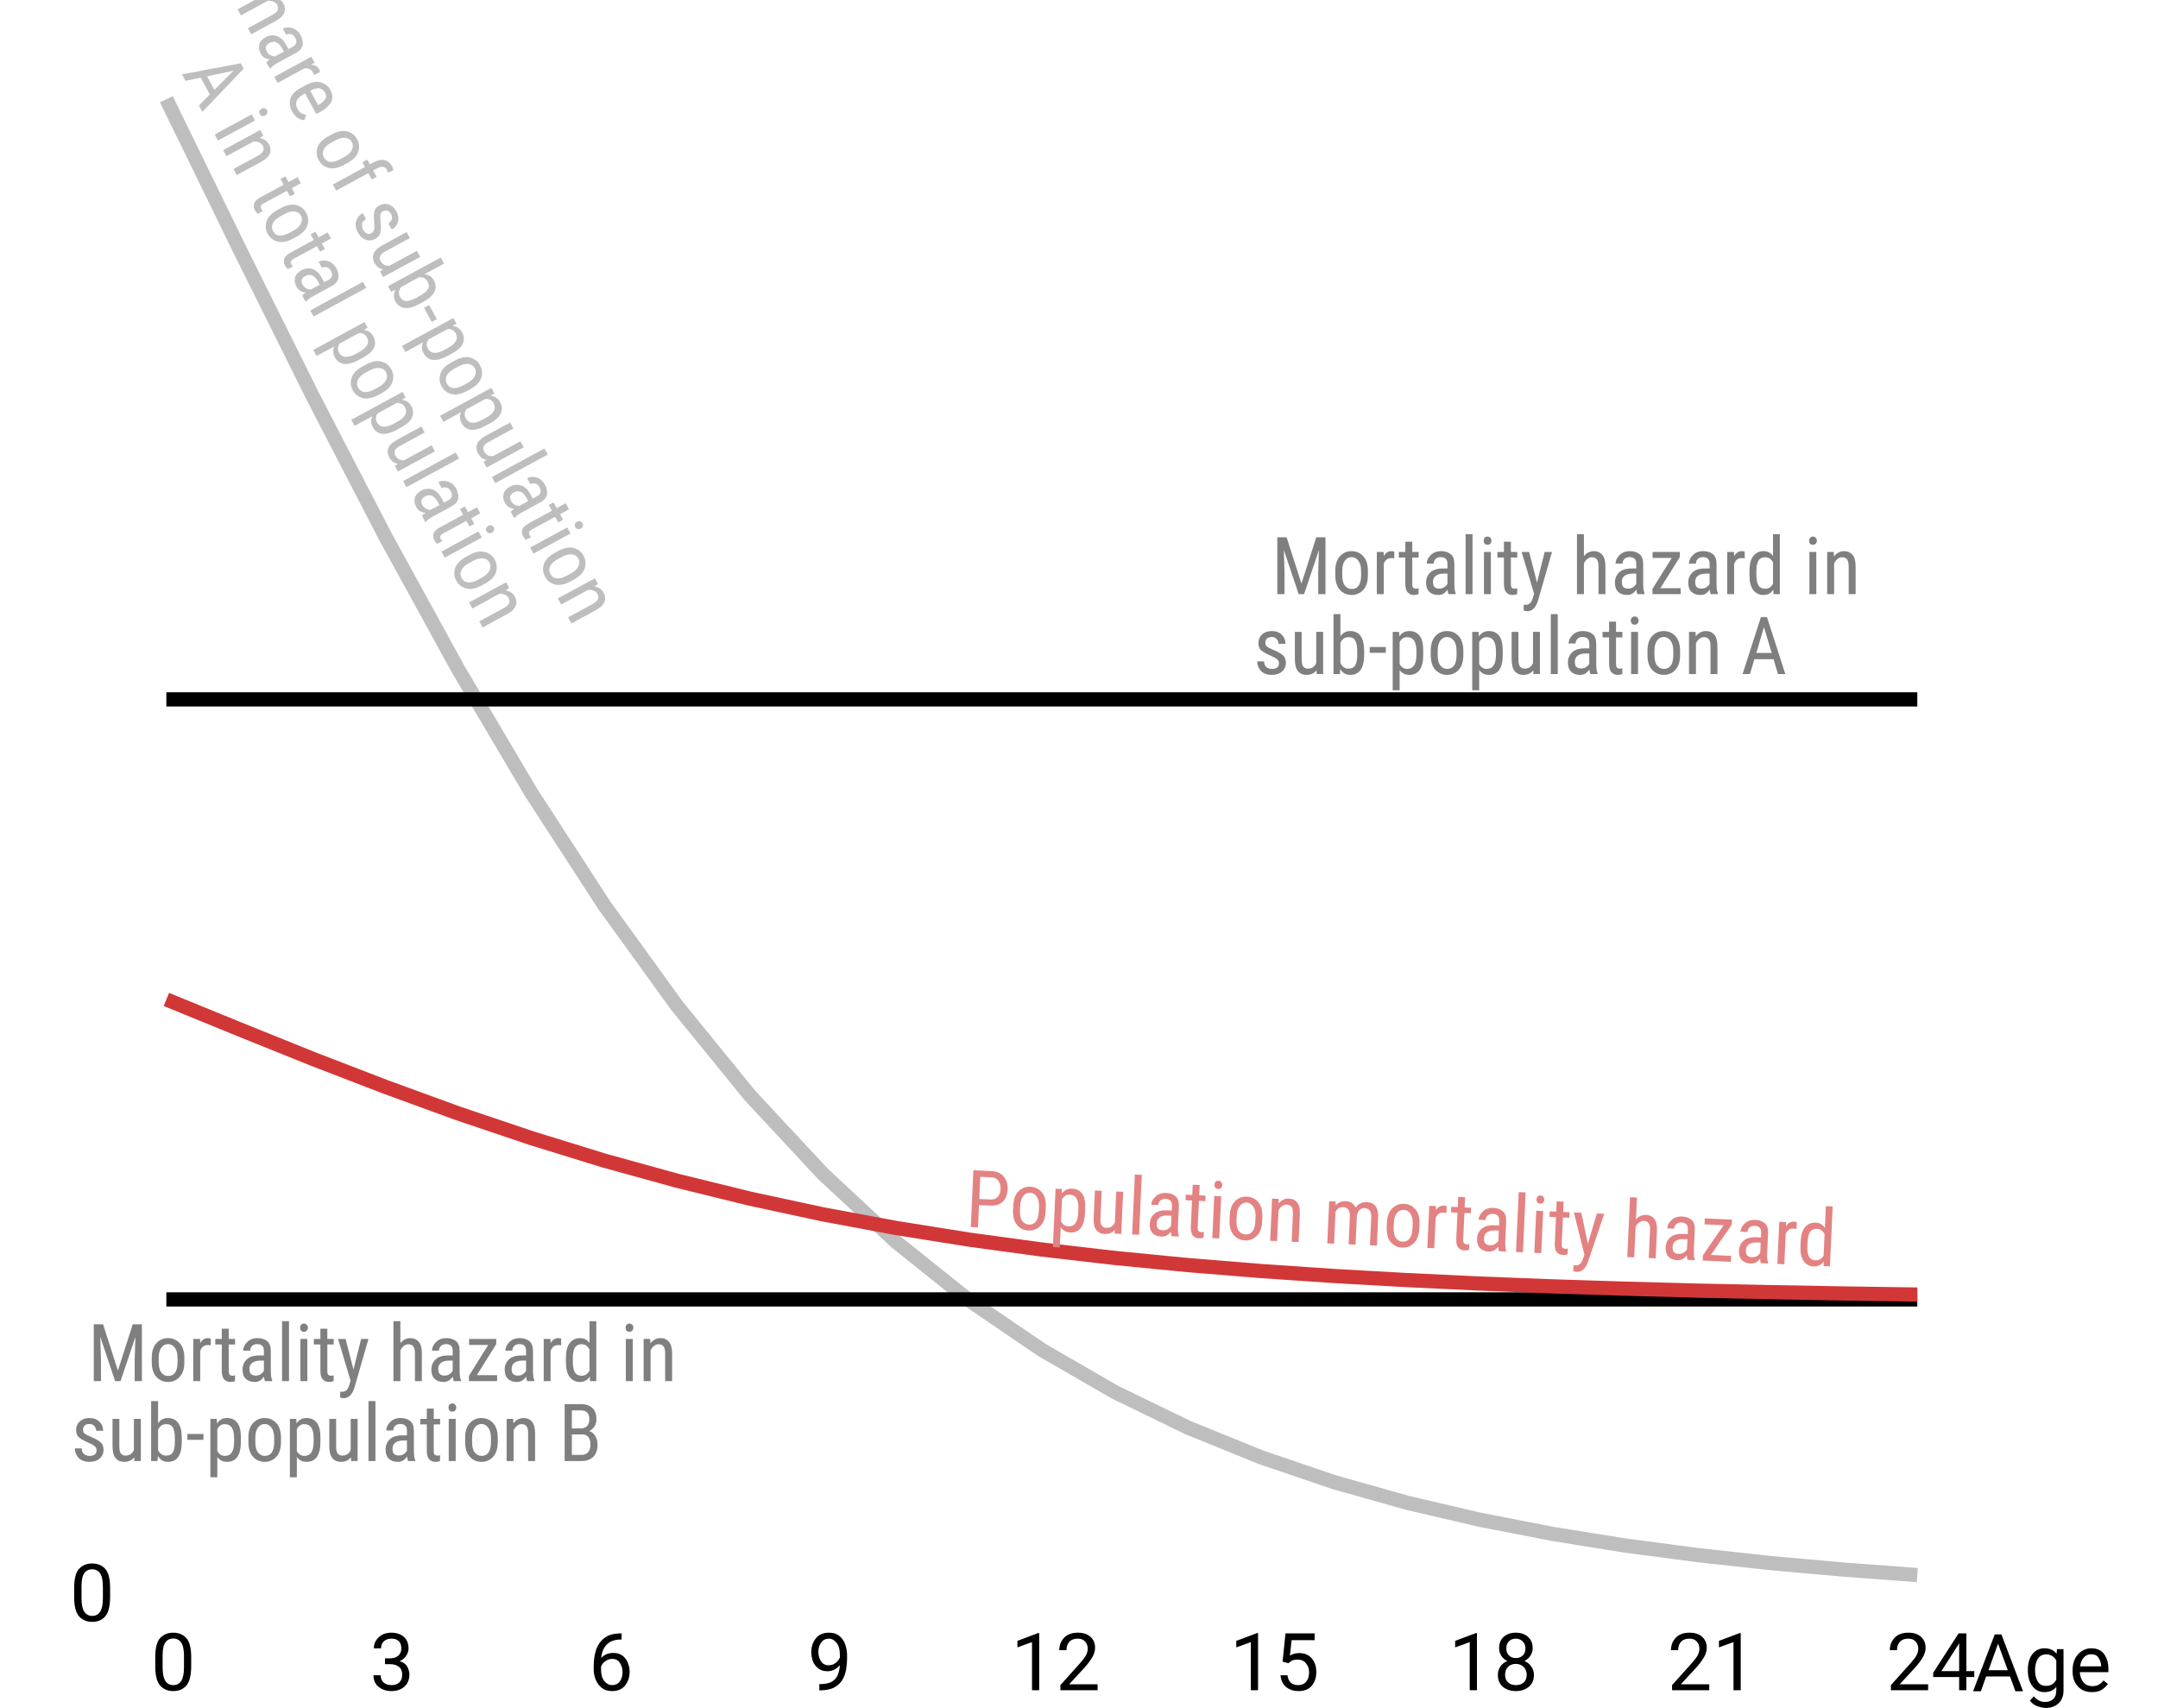
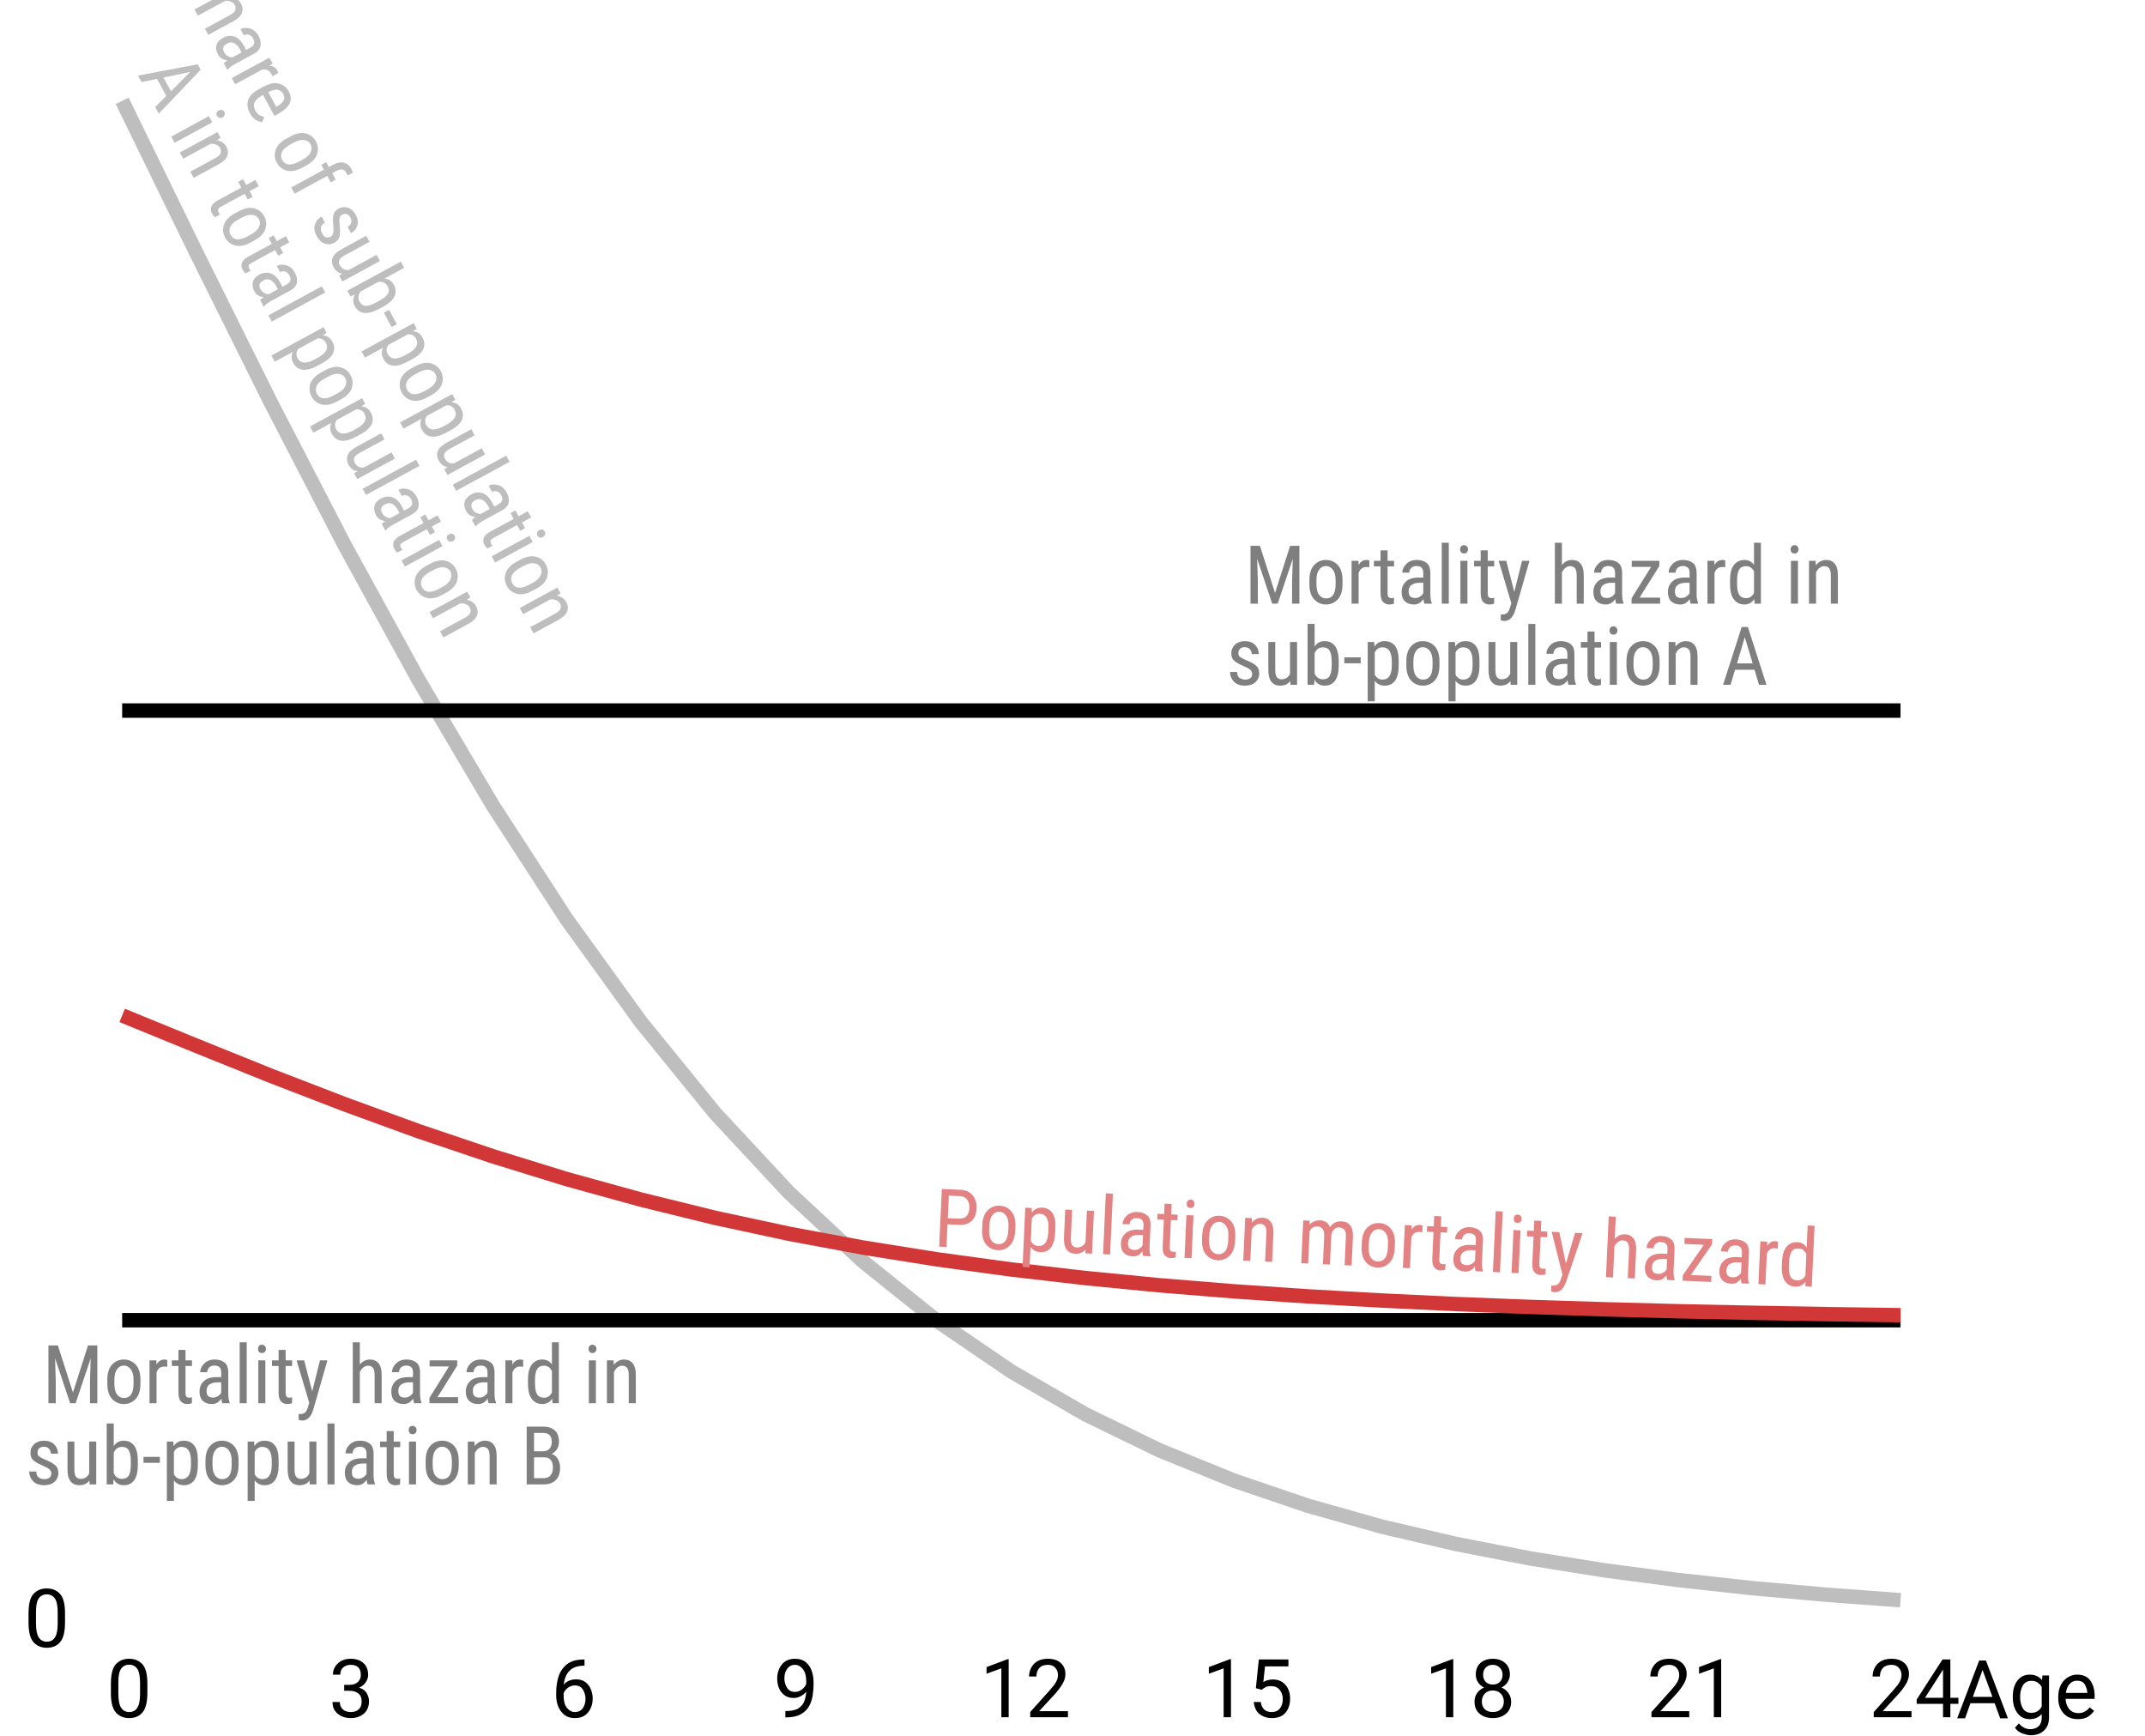
- <svg xmlns="http://www.w3.org/2000/svg" id="svg2" version="1.1" xml:space="preserve" width="303.807" height="240.478" viewBox="0 0 303.807 240.478">
+ <svg xmlns="http://www.w3.org/2000/svg" id="svg2" version="1.1" xml:space="preserve" width="297.32" height="240.478" viewBox="0 0 297.32 240.478">
  <defs id="defs6">
    <clipPath clipPathUnits="userSpaceOnUse" id="clipPath18">
      <path d="M 0,0 288,0 288,230 0,230 0,0 Z" id="path20" />
    </clipPath>
    <clipPath clipPathUnits="userSpaceOnUse" id="clipPath32">
      <path d="m 2.27,1.81 283.46,0 0,226.77 -283.46,0 0,-226.77 z" id="path34" />
    </clipPath>
    <clipPath clipPathUnits="userSpaceOnUse" id="clipPath46">
      <path d="m 36.34,31.32 234.99,0 0,182.86 -234.99,0 0,-182.86 z" id="path48" />
    </clipPath>
  </defs>
-   <g id="g10" transform="matrix(1.25,0,0,-1.25,-20.3541,256.3141)">
+   <g id="g10" transform="matrix(1.25,0,0,-1.25,-26.84152,256.3141)">
    <g id="g12" transform="translate(-12,-12)">
      <g id="g14">
        <g id="g16" clip-path="url(#clipPath18)">
          <g id="g22" />
          <g id="g24" />
          <g id="g26" />
          <g id="g28">
            <g id="g30" clip-path="url(#clipPath32)" />
          </g>
          <g id="g36" />
          <g id="g38" />
          <g id="g40" />
          <g id="g42">
            <g id="g44" clip-path="url(#clipPath46)">
              <path d="m 47.02,205.87 8.22,-16.84 8.21,-16.51 8.22,-15.88 8.22,-14.98 8.21,-13.88 8.22,-12.67 8.22,-11.37 8.21,-10.09 8.22,-8.83 8.22,-7.65 8.21,-6.58 8.22,-5.6 8.22,-4.75 8.21,-3.99 8.22,-3.34 8.22,-2.8 8.21,-2.32 8.22,-1.92 8.21,-1.6 8.22,-1.32 8.22,-1.08 8.21,-0.9 8.22,-0.73 8.22,-0.61" style="fill:none;stroke:#bebebe;stroke-width:1.6;stroke-linecap:butt;stroke-linejoin:round;stroke-miterlimit:1;stroke-dasharray:none;stroke-opacity:1" id="path62" />
              <path d="m 47.02,138.27 8.22,0 8.21,0 8.22,0 8.22,0 8.21,0 8.22,0 8.22,0 8.21,0 8.22,0 8.22,0 8.21,0 8.22,0 8.22,0 8.21,0 8.22,0 8.22,0 8.21,0 8.22,0 8.21,0 8.22,0 8.22,0 8.21,0 8.22,0 8.22,0" style="fill:none;stroke:#000000;stroke-width:1.6;stroke-linecap:butt;stroke-linejoin:round;stroke-miterlimit:1;stroke-dasharray:none;stroke-opacity:1" id="path66" />
              <path d="m 47.02,70.68 8.22,0 8.21,0 8.22,0 8.22,0 8.21,0 8.22,0 8.22,0 8.21,0 8.22,0 8.22,0 8.21,0 8.22,0 8.22,0 8.21,0 8.22,0 8.22,0 8.21,0 8.22,0 8.21,0 8.22,0 8.22,0 8.21,0 8.22,0 8.22,0" style="fill:none;stroke:#000000;stroke-width:1.6;stroke-linecap:butt;stroke-linejoin:round;stroke-miterlimit:1;stroke-dasharray:none;stroke-opacity:1" id="path68" />
              <path d="m 47.02,104.47 8.22,-3.36 8.21,-3.31 8.22,-3.17 8.22,-3 8.21,-2.77 8.22,-2.54 8.22,-2.27 8.21,-2.02 8.22,-1.77 8.22,-1.53 8.21,-1.31 8.22,-1.12 8.22,-0.95 8.21,-0.8 8.22,-0.67 8.22,-0.56 8.21,-0.46 8.22,-0.39 8.21,-0.32 8.22,-0.26 8.22,-0.22 8.21,-0.17 8.22,-0.15 8.22,-0.12" style="fill:none;stroke:#d23737;stroke-width:1.6;stroke-linecap:butt;stroke-linejoin:round;stroke-miterlimit:1;stroke-dasharray:none;stroke-opacity:1" id="path64" />
            </g>
          </g>
          <g id="g148" />
          <g id="g150" />
          <g id="g152">
            <text y="-34.45" x="36.135" transform="scale(1,-1)" style="font-variant:normal;font-weight:normal;font-size:9px;font-family:Roboto;-inkscape-font-specification:Roboto;writing-mode:lr-tb;fill:#000000;fill-opacity:1;fill-rule:nonzero;stroke:none" id="text154">
              <tspan x="36.135" y="-34.45" id="tspan156">0</tspan>
            </text>
            <text y="-68.25" x="40.276" transform="scale(1,-1)" style="font-variant:normal;font-weight:normal;font-size:9px;font-family:Roboto;-inkscape-font-specification:Roboto;text-align:end;writing-mode:lr-tb;text-anchor:end;fill:#000000;fill-opacity:1;fill-rule:nonzero;stroke:none" id="text158">
-               <tspan x="40.276" y="-68.25" id="tspan160">0.1</tspan>
+               <tspan x="40.276" y="-68.25" id="tspan160">.1</tspan>
            </text>
            <text y="-102.05" x="40.614" transform="scale(1,-1)" style="font-variant:normal;font-weight:normal;font-size:9px;font-family:Roboto;-inkscape-font-specification:Roboto;text-align:end;writing-mode:lr-tb;text-anchor:end;fill:#000000;fill-opacity:1;fill-rule:nonzero;stroke:none" id="text162">
-               <tspan x="40.614" y="-102.05" id="tspan164">0.2</tspan>
+               <tspan x="40.614" y="-102.05" id="tspan164">.2</tspan>
            </text>
            <text y="-135.85" x="40.557" transform="scale(1,-1)" style="font-variant:normal;font-weight:normal;font-size:9px;font-family:Roboto;-inkscape-font-specification:Roboto;text-align:end;writing-mode:lr-tb;text-anchor:end;fill:#000000;fill-opacity:1;fill-rule:nonzero;stroke:none" id="text166">
-               <tspan x="40.557" y="-135.85" id="tspan168">0.3</tspan>
+               <tspan x="40.557" y="-135.85" id="tspan168">.3</tspan>
            </text>
            <text y="-169.65" x="40.642" transform="scale(1,-1)" style="font-variant:normal;font-weight:normal;font-size:9px;font-family:Roboto;-inkscape-font-specification:Roboto;text-align:end;writing-mode:lr-tb;text-anchor:end;fill:#000000;fill-opacity:1;fill-rule:nonzero;stroke:none" id="text170">
-               <tspan x="40.642" y="-169.65" id="tspan172">0.4</tspan>
+               <tspan x="40.642" y="-169.65" id="tspan172">.4</tspan>
            </text>
            <text y="-203.45" x="40.608" transform="scale(1,-1)" style="font-variant:normal;font-weight:normal;font-size:9px;font-family:Roboto;-inkscape-font-specification:Roboto;text-align:end;writing-mode:lr-tb;text-anchor:end;fill:#000000;fill-opacity:1;fill-rule:nonzero;stroke:none" id="text174">
-               <tspan x="40.608" y="-203.45" id="tspan176">0.5</tspan>
+               <tspan x="40.608" y="-203.45" id="tspan176">.5</tspan>
            </text>
          </g>
          <g id="g178" />
          <g id="g180" />
          <g id="g182" />
          <g id="g184" />
          <g id="g186" />
          <g id="g188" />
          <g id="g190" />
          <g id="g192" />
          <g id="g194" />
          <g id="g196">
            <text y="-26.66" x="45.27" transform="scale(1,-1)" style="font-variant:normal;font-weight:normal;font-size:9px;font-family:Roboto;-inkscape-font-specification:Roboto;writing-mode:lr-tb;fill:#000000;fill-opacity:1;fill-rule:nonzero;stroke:none" id="text198">
              <tspan x="45.27" y="-26.66" id="tspan200" style="font-size:9px">0</tspan>
            </text>
            <text y="-26.66" x="69.92" transform="scale(1,-1)" style="font-variant:normal;font-weight:normal;font-size:9px;font-family:Roboto;-inkscape-font-specification:Roboto;writing-mode:lr-tb;fill:#000000;fill-opacity:1;fill-rule:nonzero;stroke:none" id="text202">
              <tspan x="69.92" y="-26.66" id="tspan204" style="font-size:9px">3</tspan>
            </text>
            <text y="-26.66" x="94.57" transform="scale(1,-1)" style="font-variant:normal;font-weight:normal;font-size:9px;font-family:Roboto;-inkscape-font-specification:Roboto;writing-mode:lr-tb;fill:#000000;fill-opacity:1;fill-rule:nonzero;stroke:none" id="text206">
              <tspan x="94.57" y="-26.66" id="tspan208" style="font-size:9px">6</tspan>
            </text>
            <text y="-26.66" x="119.22" transform="scale(1,-1)" style="font-variant:normal;font-weight:normal;font-size:9px;font-family:Roboto;-inkscape-font-specification:Roboto;writing-mode:lr-tb;fill:#000000;fill-opacity:1;fill-rule:nonzero;stroke:none" id="text210">
              <tspan x="119.22" y="-26.66" id="tspan212" style="font-size:9px">9</tspan>
            </text>
            <text y="-26.66" x="142.12" transform="scale(1,-1)" style="font-variant:normal;font-weight:normal;font-size:9px;font-family:Roboto;-inkscape-font-specification:Roboto;writing-mode:lr-tb;fill:#000000;fill-opacity:1;fill-rule:nonzero;stroke:none" id="text214">
              <tspan x="142.12" y="-26.66" id="tspan216">12</tspan>
            </text>
            <text y="-26.66" x="166.77" transform="scale(1,-1)" style="font-variant:normal;font-weight:normal;font-size:9px;font-family:Roboto;-inkscape-font-specification:Roboto;writing-mode:lr-tb;fill:#000000;fill-opacity:1;fill-rule:nonzero;stroke:none" id="text218">
              <tspan x="166.77" y="-26.66" id="tspan220">15</tspan>
            </text>
            <text y="-26.66" x="191.42" transform="scale(1,-1)" style="font-variant:normal;font-weight:normal;font-size:9px;font-family:Roboto;-inkscape-font-specification:Roboto;writing-mode:lr-tb;fill:#000000;fill-opacity:1;fill-rule:nonzero;stroke:none" id="text222">
              <tspan x="191.42" y="-26.66" id="tspan224">18</tspan>
            </text>
            <text y="-26.66" x="216.07" transform="scale(1,-1)" style="font-variant:normal;font-weight:normal;font-size:9px;font-family:Roboto;-inkscape-font-specification:Roboto;writing-mode:lr-tb;fill:#000000;fill-opacity:1;fill-rule:nonzero;stroke:none" id="text226">
              <tspan x="216.07" y="-26.66" id="tspan228">21</tspan>
            </text>
            <text y="-26.66" x="240.72" transform="scale(1,-1)" style="font-variant:normal;font-weight:normal;font-size:9px;font-family:Roboto;-inkscape-font-specification:Roboto;writing-mode:lr-tb;fill:#000000;fill-opacity:1;fill-rule:nonzero;stroke:none" id="text230">
              <tspan x="240.72" y="-26.66" id="tspan232">24</tspan>
            </text>
          </g>
          <g id="g234" />
          <g id="g236" />
          <g id="g238" />
          <g id="g240" />
          <g id="g242" />
          <g id="g260" />
          <g id="g262" />
          <g id="g280" />
          <g id="g282" />
          <g id="g284" />
          <g id="g286" />
          <g id="g288" />
        </g>
      </g>
    </g>
    <text transform="scale(1,-1)" id="text4228" y="-138.126" x="199.882" style="font-style:normal;font-variant:normal;font-weight:normal;font-stretch:normal;font-size:9px;line-height:100%;font-family:'Roboto Condensed';-inkscape-font-specification:'Roboto Condensed, ';text-align:center;letter-spacing:0px;word-spacing:0px;text-anchor:middle;fill:#7f7f7f;fill-opacity:1;stroke:none;stroke-width:1px;stroke-linecap:butt;stroke-linejoin:miter;stroke-opacity:1" xml:space="preserve">
      <tspan style="font-style:normal;font-variant:normal;font-weight:normal;font-stretch:normal;font-size:9px;line-height:100%;font-family:'Roboto Condensed';-inkscape-font-specification:'Roboto Condensed, ';fill:#7f7f7f;fill-opacity:1" y="-138.126" x="199.882" id="tspan4230">Mortality hazard in</tspan>
      <tspan id="tspan4250" style="font-style:normal;font-variant:normal;font-weight:normal;font-stretch:normal;font-size:9px;line-height:100%;font-family:'Roboto Condensed';-inkscape-font-specification:'Roboto Condensed, ';fill:#7f7f7f;fill-opacity:1" y="-129.126" x="199.882">sub-population <tspan id="tspan4308" style="font-style:normal;font-variant:normal;font-weight:normal;font-stretch:normal;font-size:9px;font-family:'Roboto Condensed';-inkscape-font-specification:'Roboto Condensed, ';fill:#7f7f7f;fill-opacity:1">A</tspan>
      </tspan>
    </text>
    <text transform="scale(1,-1)" id="text4228-3" y="-49.48" x="66.582" style="font-style:normal;font-variant:normal;font-weight:normal;font-stretch:normal;font-size:9px;line-height:100%;font-family:'Roboto Condensed';-inkscape-font-specification:'Roboto Condensed, ';text-align:center;letter-spacing:0px;word-spacing:0px;text-anchor:middle;fill:#7f7f7f;fill-opacity:1;stroke:none;stroke-width:1px;stroke-linecap:butt;stroke-linejoin:miter;stroke-opacity:1" xml:space="preserve">
      <tspan style="font-style:normal;font-variant:normal;font-weight:normal;font-stretch:normal;font-size:9px;line-height:100%;font-family:'Roboto Condensed';-inkscape-font-specification:'Roboto Condensed, ';fill:#7f7f7f;fill-opacity:1" y="-49.48" x="66.582" id="tspan4230-6">Mortality hazard in</tspan>
      <tspan id="tspan4252" style="font-style:normal;font-variant:normal;font-weight:normal;font-stretch:normal;font-size:9px;line-height:100%;font-family:'Roboto Condensed';-inkscape-font-specification:'Roboto Condensed, ';fill:#7f7f7f;fill-opacity:1" y="-40.48" x="66.582">sub-population <tspan id="tspan4306" style="font-style:normal;font-variant:normal;font-weight:normal;font-stretch:normal;font-size:9px;font-family:'Roboto Condensed';-inkscape-font-specification:'Roboto Condensed, ';fill:#7f7f7f;fill-opacity:1">B</tspan>
      </tspan>
    </text>
    <text transform="matrix(0.4775337,-0.8786134,-0.8786134,-0.4775337,0,0)" id="text4228-3-7" y="-135.236" x="-114.425" style="font-style:normal;font-variant:normal;font-weight:normal;font-stretch:normal;font-size:9px;line-height:100%;font-family:'Roboto Condensed';-inkscape-font-specification:'Roboto Condensed, ';text-align:center;letter-spacing:0px;word-spacing:0px;text-anchor:middle;fill:#bebebe;fill-opacity:1;stroke:none;stroke-width:1px;stroke-linecap:butt;stroke-linejoin:miter;stroke-opacity:1" xml:space="preserve">
      <tspan id="tspan4252-3" style="font-style:normal;font-variant:normal;font-weight:normal;font-stretch:normal;font-size:9px;line-height:100%;font-family:'Roboto Condensed';-inkscape-font-specification:'Roboto Condensed, ';fill:#bebebe;fill-opacity:1" y="-135.236" x="-114.425">Share of sub-population</tspan>
      <tspan id="tspan4277" style="font-style:normal;font-variant:normal;font-weight:normal;font-stretch:normal;font-size:9px;line-height:100%;font-family:'Roboto Condensed';-inkscape-font-specification:'Roboto Condensed, ';fill:#bebebe;fill-opacity:1" y="-126.236" x="-114.425">A in total population</tspan>
    </text>
    <text transform="matrix(0.9989561,-0.04568024,-0.04568024,-0.9989561,0,0)" id="text4228-3-5" y="-72.501" x="175.993" style="font-style:normal;font-variant:normal;font-weight:normal;font-stretch:normal;font-size:9px;line-height:100%;font-family:'Roboto Condensed';-inkscape-font-specification:'Roboto Condensed, ';text-align:center;letter-spacing:0px;word-spacing:0px;text-anchor:middle;fill:#e38282;fill-opacity:1;stroke:none;stroke-width:1px;stroke-linecap:butt;stroke-linejoin:miter;stroke-opacity:1" xml:space="preserve">
      <tspan id="tspan4252-2" style="font-style:normal;font-variant:normal;font-weight:normal;font-stretch:normal;font-size:9px;line-height:100%;font-family:'Roboto Condensed';-inkscape-font-specification:'Roboto Condensed, ';fill:#e38282;fill-opacity:1" y="-72.501" x="175.993">Population mortality hazard</tspan>
    </text>
    <text transform="scale(1,-1)" id="text6062" y="-14.541" x="251.81" style="font-style:normal;font-weight:normal;font-size:9px;line-height:125%;font-family:Roboto;text-align:center;letter-spacing:0px;word-spacing:0px;text-anchor:middle;fill:#000000;fill-opacity:1;stroke:none;stroke-width:1px;stroke-linecap:butt;stroke-linejoin:miter;stroke-opacity:1" xml:space="preserve">
      <tspan style="font-style:normal;font-variant:normal;font-weight:normal;font-stretch:normal;font-size:9px;font-family:Roboto;-inkscape-font-specification:Roboto" y="-14.541" x="251.81" id="tspan6064">Age</tspan>
    </text>
  </g>
</svg>
